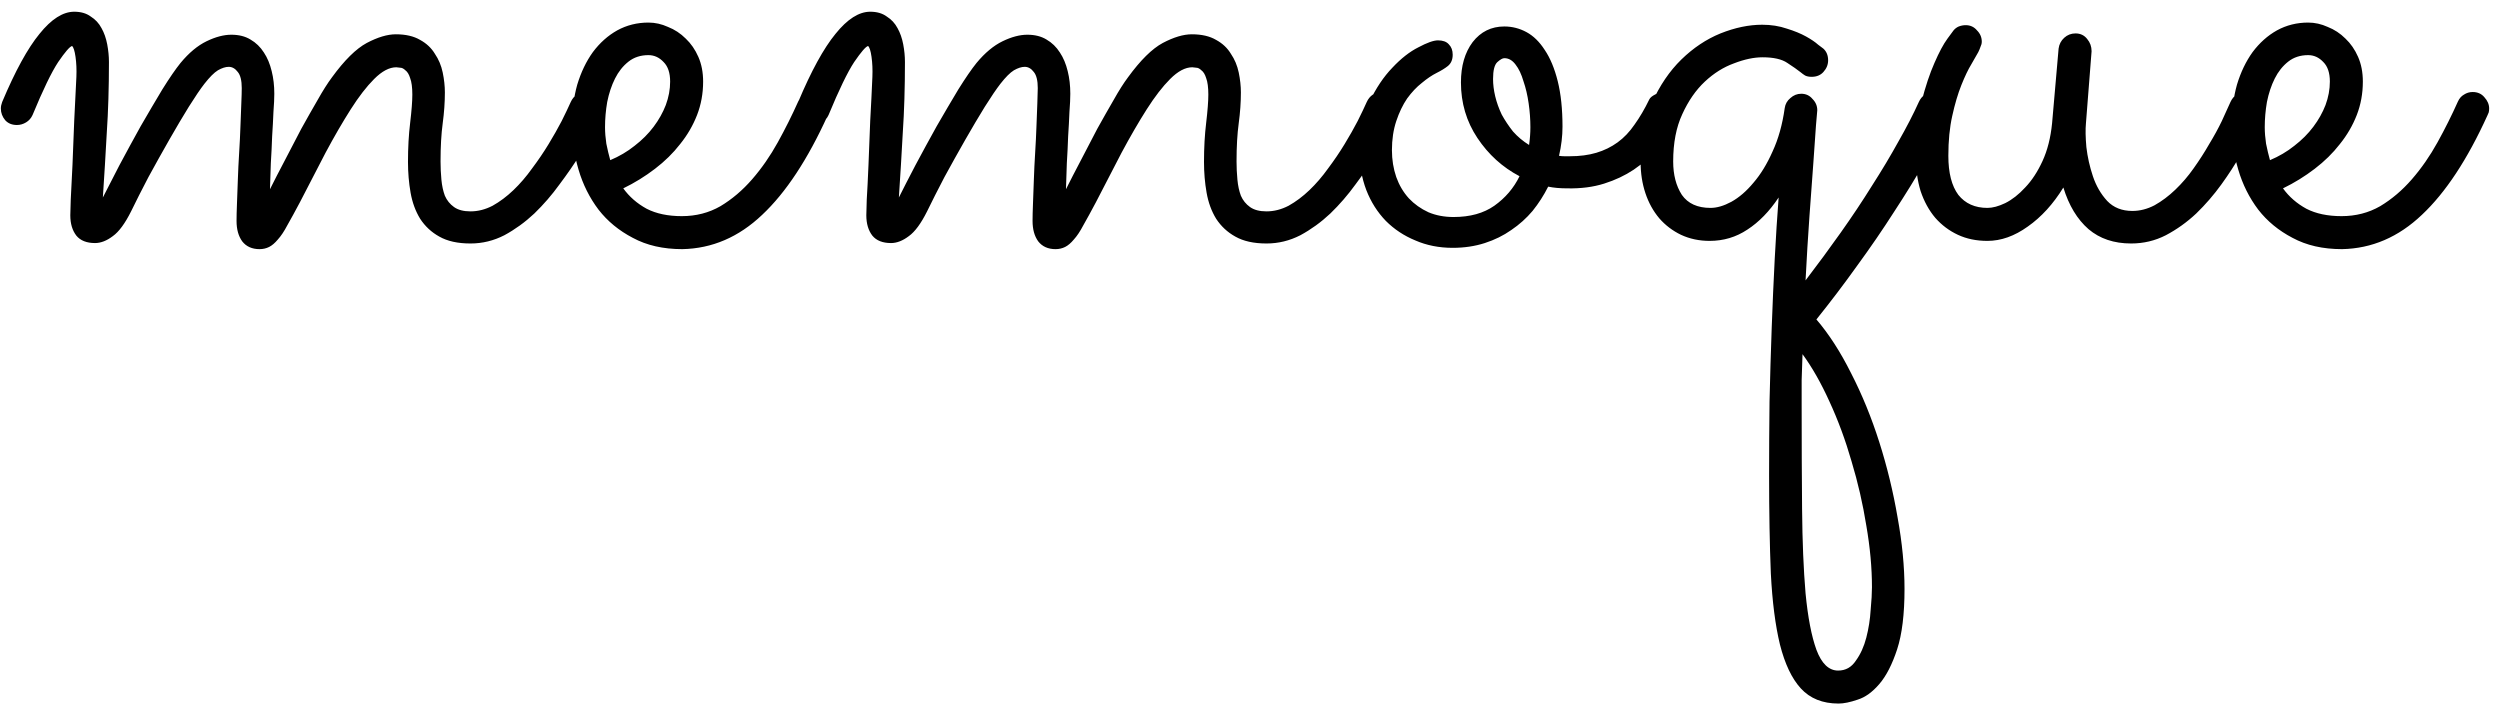
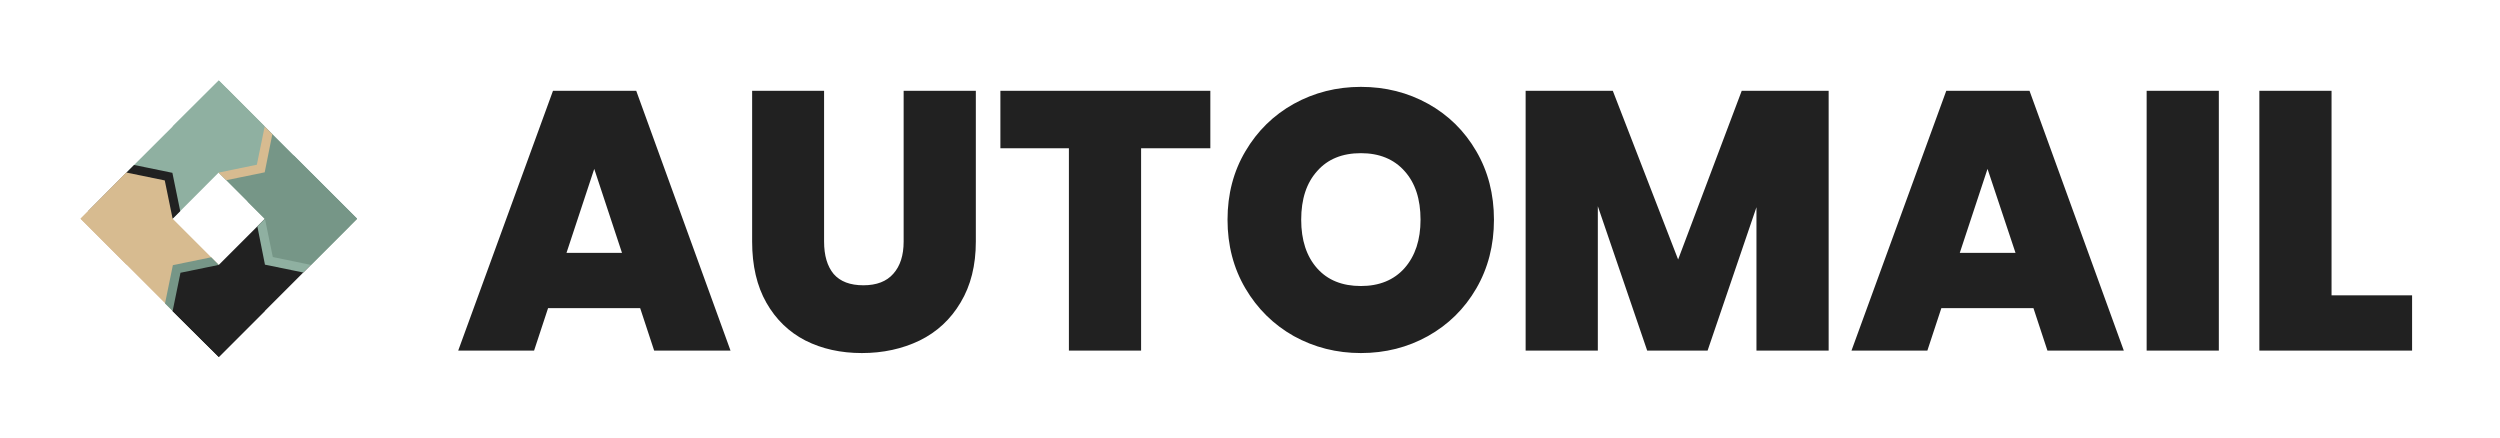
- <svg xmlns="http://www.w3.org/2000/svg" width="180" height="51" viewBox="0 0 180 51" fill="none">
-   <path d="M7.406 14.219C7.719 13.594 8.115 12.823 8.594 11.906C9.094 10.969 9.604 10.031 10.125 9.094C10.667 8.156 11.188 7.271 11.688 6.438C12.208 5.604 12.646 4.969 13 4.531C13.604 3.802 14.229 3.281 14.875 2.969C15.521 2.656 16.115 2.5 16.656 2.5C17.198 2.5 17.656 2.615 18.031 2.844C18.427 3.073 18.75 3.385 19 3.781C19.25 4.156 19.438 4.604 19.562 5.125C19.688 5.625 19.75 6.167 19.75 6.75C19.75 7.083 19.729 7.521 19.688 8.062C19.667 8.604 19.635 9.188 19.594 9.812C19.573 10.438 19.542 11.083 19.5 11.75C19.479 12.417 19.458 13.042 19.438 13.625C19.75 13 20.104 12.312 20.5 11.562C20.896 10.792 21.292 10.031 21.688 9.281C22.104 8.531 22.5 7.833 22.875 7.188C23.25 6.521 23.594 5.979 23.906 5.562C24.802 4.333 25.635 3.51 26.406 3.094C27.198 2.677 27.896 2.469 28.5 2.469C29.208 2.469 29.792 2.604 30.25 2.875C30.708 3.125 31.062 3.458 31.312 3.875C31.583 4.271 31.771 4.719 31.875 5.219C31.979 5.719 32.031 6.198 32.031 6.656C32.031 7.365 31.979 8.104 31.875 8.875C31.771 9.646 31.719 10.562 31.719 11.625C31.719 12.062 31.74 12.5 31.781 12.938C31.823 13.375 31.906 13.76 32.031 14.094C32.177 14.427 32.396 14.698 32.688 14.906C32.979 15.115 33.375 15.219 33.875 15.219C34.417 15.219 34.948 15.083 35.469 14.812C35.99 14.521 36.49 14.146 36.969 13.688C37.448 13.229 37.896 12.708 38.312 12.125C38.75 11.542 39.146 10.958 39.5 10.375C39.854 9.792 40.167 9.24 40.438 8.719C40.708 8.177 40.927 7.719 41.094 7.344C41.198 7.115 41.344 6.938 41.531 6.812C41.719 6.688 41.927 6.625 42.156 6.625C42.51 6.625 42.792 6.76 43 7.031C43.229 7.281 43.344 7.552 43.344 7.844C43.344 7.99 43.312 8.135 43.25 8.281C43.167 8.448 43 8.802 42.75 9.344C42.5 9.865 42.167 10.469 41.75 11.156C41.333 11.823 40.844 12.531 40.281 13.281C39.74 14.031 39.135 14.729 38.469 15.375C37.802 16 37.083 16.521 36.312 16.938C35.542 17.333 34.729 17.531 33.875 17.531C32.958 17.531 32.208 17.365 31.625 17.031C31.062 16.719 30.604 16.292 30.25 15.75C29.917 15.208 29.688 14.583 29.562 13.875C29.438 13.167 29.375 12.427 29.375 11.656C29.375 10.635 29.427 9.698 29.531 8.844C29.635 7.969 29.688 7.292 29.688 6.812C29.688 6.292 29.635 5.896 29.531 5.625C29.448 5.354 29.333 5.167 29.188 5.062C29.062 4.938 28.938 4.875 28.812 4.875C28.688 4.854 28.594 4.844 28.531 4.844C28.031 4.844 27.5 5.125 26.938 5.688C26.396 6.229 25.833 6.958 25.25 7.875C24.667 8.792 24.062 9.833 23.438 11C22.833 12.167 22.219 13.354 21.594 14.562C21.24 15.229 20.938 15.781 20.688 16.219C20.458 16.656 20.229 17 20 17.25C19.792 17.5 19.583 17.677 19.375 17.781C19.167 17.885 18.938 17.938 18.688 17.938C18.146 17.938 17.729 17.75 17.438 17.375C17.167 17 17.031 16.51 17.031 15.906C17.031 15.594 17.042 15.177 17.062 14.656C17.083 14.135 17.104 13.562 17.125 12.938C17.146 12.312 17.177 11.667 17.219 11C17.26 10.333 17.292 9.698 17.312 9.094C17.333 8.469 17.354 7.917 17.375 7.438C17.396 6.958 17.406 6.594 17.406 6.344C17.406 5.802 17.312 5.417 17.125 5.188C16.938 4.938 16.719 4.812 16.469 4.812C16.24 4.812 15.979 4.896 15.688 5.062C15.417 5.229 15.094 5.552 14.719 6.031C14.427 6.406 14.052 6.958 13.594 7.688C13.156 8.396 12.688 9.188 12.188 10.062C11.688 10.938 11.188 11.833 10.688 12.75C10.208 13.667 9.792 14.49 9.438 15.219C9 16.094 8.562 16.688 8.125 17C7.688 17.333 7.26 17.5 6.844 17.5C6.24 17.5 5.792 17.323 5.5 16.969C5.208 16.594 5.062 16.104 5.062 15.5C5.062 15.438 5.073 15.062 5.094 14.375C5.135 13.688 5.177 12.854 5.219 11.875C5.26 10.875 5.302 9.812 5.344 8.688C5.406 7.562 5.458 6.51 5.5 5.531C5.521 5.01 5.5 4.531 5.438 4.094C5.375 3.656 5.292 3.396 5.188 3.312C5.021 3.354 4.688 3.74 4.188 4.469C3.708 5.198 3.094 6.469 2.344 8.281C2.24 8.51 2.083 8.688 1.875 8.812C1.667 8.938 1.448 9 1.219 9C0.865 9 0.583 8.885 0.375 8.656C0.167 8.406 0.062 8.125 0.062 7.812C0.062 7.667 0.094 7.51 0.156 7.344C1.094 5.115 1.99 3.479 2.844 2.438C3.698 1.375 4.531 0.844 5.344 0.844C5.823 0.844 6.219 0.958 6.531 1.188C6.865 1.396 7.125 1.677 7.312 2.031C7.5 2.365 7.635 2.75 7.719 3.188C7.802 3.625 7.844 4.052 7.844 4.469C7.844 6.323 7.792 8.021 7.688 9.562C7.604 11.104 7.51 12.656 7.406 14.219ZM44.875 13.562C45.312 14.167 45.875 14.656 46.562 15.031C47.25 15.385 48.094 15.562 49.094 15.562C50.115 15.562 51.042 15.323 51.875 14.844C52.708 14.344 53.469 13.698 54.156 12.906C54.844 12.115 55.458 11.229 56 10.25C56.542 9.271 57.031 8.292 57.469 7.312C57.573 7.083 57.719 6.917 57.906 6.812C58.094 6.688 58.302 6.625 58.531 6.625C58.885 6.625 59.167 6.75 59.375 7C59.604 7.25 59.719 7.521 59.719 7.812C59.719 7.917 59.708 8.01 59.688 8.094C59.667 8.156 59.635 8.229 59.594 8.312C58.156 11.479 56.583 13.865 54.875 15.469C53.188 17.073 51.271 17.896 49.125 17.938C47.75 17.938 46.562 17.667 45.562 17.125C44.562 16.604 43.74 15.927 43.094 15.094C42.448 14.24 41.969 13.281 41.656 12.219C41.344 11.156 41.188 10.094 41.188 9.031C41.188 7.969 41.312 6.99 41.562 6.094C41.833 5.198 42.208 4.417 42.688 3.75C43.188 3.083 43.771 2.562 44.438 2.188C45.125 1.812 45.875 1.625 46.688 1.625C47.167 1.625 47.635 1.729 48.094 1.938C48.573 2.125 49 2.406 49.375 2.781C49.75 3.135 50.052 3.573 50.281 4.094C50.51 4.615 50.625 5.208 50.625 5.875C50.625 6.729 50.479 7.531 50.188 8.281C49.896 9.031 49.49 9.729 48.969 10.375C48.469 11.021 47.865 11.615 47.156 12.156C46.448 12.698 45.688 13.167 44.875 13.562ZM43.938 11.531C44.583 11.26 45.167 10.917 45.688 10.5C46.229 10.083 46.688 9.625 47.062 9.125C47.438 8.625 47.729 8.104 47.938 7.562C48.146 7 48.25 6.438 48.25 5.875C48.25 5.25 48.094 4.781 47.781 4.469C47.469 4.135 47.104 3.969 46.688 3.969C46.125 3.969 45.646 4.125 45.25 4.438C44.854 4.75 44.531 5.156 44.281 5.656C44.031 6.156 43.844 6.719 43.719 7.344C43.615 7.948 43.562 8.552 43.562 9.156C43.562 9.531 43.594 9.927 43.656 10.344C43.74 10.76 43.833 11.156 43.938 11.531ZM64.719 14.219C65.031 13.594 65.427 12.823 65.906 11.906C66.406 10.969 66.917 10.031 67.438 9.094C67.979 8.156 68.5 7.271 69 6.438C69.521 5.604 69.958 4.969 70.312 4.531C70.917 3.802 71.542 3.281 72.188 2.969C72.833 2.656 73.427 2.5 73.969 2.5C74.51 2.5 74.969 2.615 75.344 2.844C75.74 3.073 76.062 3.385 76.312 3.781C76.562 4.156 76.75 4.604 76.875 5.125C77 5.625 77.062 6.167 77.062 6.75C77.062 7.083 77.042 7.521 77 8.062C76.979 8.604 76.948 9.188 76.906 9.812C76.885 10.438 76.854 11.083 76.812 11.75C76.792 12.417 76.771 13.042 76.75 13.625C77.062 13 77.417 12.312 77.812 11.562C78.208 10.792 78.604 10.031 79 9.281C79.417 8.531 79.812 7.833 80.188 7.188C80.562 6.521 80.906 5.979 81.219 5.562C82.115 4.333 82.948 3.51 83.719 3.094C84.51 2.677 85.208 2.469 85.812 2.469C86.521 2.469 87.104 2.604 87.562 2.875C88.021 3.125 88.375 3.458 88.625 3.875C88.896 4.271 89.083 4.719 89.188 5.219C89.292 5.719 89.344 6.198 89.344 6.656C89.344 7.365 89.292 8.104 89.188 8.875C89.083 9.646 89.031 10.562 89.031 11.625C89.031 12.062 89.052 12.5 89.094 12.938C89.135 13.375 89.219 13.76 89.344 14.094C89.49 14.427 89.708 14.698 90 14.906C90.292 15.115 90.688 15.219 91.188 15.219C91.729 15.219 92.26 15.083 92.781 14.812C93.302 14.521 93.802 14.146 94.281 13.688C94.76 13.229 95.208 12.708 95.625 12.125C96.062 11.542 96.458 10.958 96.812 10.375C97.167 9.792 97.479 9.24 97.75 8.719C98.021 8.177 98.24 7.719 98.406 7.344C98.51 7.115 98.656 6.938 98.844 6.812C99.031 6.688 99.24 6.625 99.469 6.625C99.823 6.625 100.104 6.76 100.312 7.031C100.542 7.281 100.656 7.552 100.656 7.844C100.656 7.99 100.625 8.135 100.562 8.281C100.479 8.448 100.312 8.802 100.062 9.344C99.812 9.865 99.479 10.469 99.062 11.156C98.646 11.823 98.156 12.531 97.594 13.281C97.052 14.031 96.448 14.729 95.781 15.375C95.115 16 94.396 16.521 93.625 16.938C92.854 17.333 92.042 17.531 91.188 17.531C90.271 17.531 89.521 17.365 88.938 17.031C88.375 16.719 87.917 16.292 87.562 15.75C87.229 15.208 87 14.583 86.875 13.875C86.75 13.167 86.688 12.427 86.688 11.656C86.688 10.635 86.74 9.698 86.844 8.844C86.948 7.969 87 7.292 87 6.812C87 6.292 86.948 5.896 86.844 5.625C86.76 5.354 86.646 5.167 86.5 5.062C86.375 4.938 86.25 4.875 86.125 4.875C86 4.854 85.906 4.844 85.844 4.844C85.344 4.844 84.812 5.125 84.25 5.688C83.708 6.229 83.146 6.958 82.562 7.875C81.979 8.792 81.375 9.833 80.75 11C80.146 12.167 79.531 13.354 78.906 14.562C78.552 15.229 78.25 15.781 78 16.219C77.771 16.656 77.542 17 77.312 17.25C77.104 17.5 76.896 17.677 76.688 17.781C76.479 17.885 76.25 17.938 76 17.938C75.458 17.938 75.042 17.75 74.75 17.375C74.479 17 74.344 16.51 74.344 15.906C74.344 15.594 74.354 15.177 74.375 14.656C74.396 14.135 74.417 13.562 74.438 12.938C74.458 12.312 74.49 11.667 74.531 11C74.573 10.333 74.604 9.698 74.625 9.094C74.646 8.469 74.667 7.917 74.688 7.438C74.708 6.958 74.719 6.594 74.719 6.344C74.719 5.802 74.625 5.417 74.438 5.188C74.25 4.938 74.031 4.812 73.781 4.812C73.552 4.812 73.292 4.896 73 5.062C72.729 5.229 72.406 5.552 72.031 6.031C71.74 6.406 71.365 6.958 70.906 7.688C70.469 8.396 70 9.188 69.5 10.062C69 10.938 68.5 11.833 68 12.75C67.521 13.667 67.104 14.49 66.75 15.219C66.312 16.094 65.875 16.688 65.438 17C65 17.333 64.573 17.5 64.156 17.5C63.552 17.5 63.104 17.323 62.812 16.969C62.521 16.594 62.375 16.104 62.375 15.5C62.375 15.438 62.385 15.062 62.406 14.375C62.448 13.688 62.49 12.854 62.531 11.875C62.573 10.875 62.615 9.812 62.656 8.688C62.719 7.562 62.771 6.51 62.812 5.531C62.833 5.01 62.812 4.531 62.75 4.094C62.688 3.656 62.604 3.396 62.5 3.312C62.333 3.354 62 3.74 61.5 4.469C61.021 5.198 60.406 6.469 59.656 8.281C59.552 8.51 59.396 8.688 59.188 8.812C58.979 8.938 58.76 9 58.531 9C58.177 9 57.896 8.885 57.688 8.656C57.479 8.406 57.375 8.125 57.375 7.812C57.375 7.667 57.406 7.51 57.469 7.344C58.406 5.115 59.302 3.479 60.156 2.438C61.01 1.375 61.844 0.844 62.656 0.844C63.135 0.844 63.531 0.958 63.844 1.188C64.177 1.396 64.438 1.677 64.625 2.031C64.812 2.365 64.948 2.75 65.031 3.188C65.115 3.625 65.156 4.052 65.156 4.469C65.156 6.323 65.104 8.021 65 9.562C64.917 11.104 64.823 12.656 64.719 14.219ZM112.844 13.562C112.323 13.562 111.865 13.521 111.469 13.438C111.156 14.062 110.781 14.646 110.344 15.188C109.906 15.708 109.396 16.167 108.812 16.562C108.25 16.958 107.615 17.271 106.906 17.5C106.198 17.729 105.427 17.844 104.594 17.844C103.615 17.844 102.719 17.667 101.906 17.312C101.094 16.979 100.385 16.51 99.781 15.906C99.177 15.281 98.708 14.542 98.375 13.688C98.042 12.812 97.875 11.854 97.875 10.812C97.875 9.479 98.115 8.323 98.594 7.344C99.073 6.344 99.625 5.521 100.25 4.875C100.875 4.208 101.5 3.719 102.125 3.406C102.75 3.073 103.219 2.906 103.531 2.906C103.885 2.906 104.146 3 104.312 3.188C104.5 3.375 104.594 3.625 104.594 3.938C104.594 4.292 104.479 4.562 104.25 4.75C104.042 4.917 103.771 5.083 103.438 5.25C103.104 5.417 102.75 5.656 102.375 5.969C102 6.26 101.646 6.635 101.312 7.094C101 7.552 100.74 8.094 100.531 8.719C100.323 9.344 100.219 10.042 100.219 10.812C100.219 11.5 100.323 12.146 100.531 12.75C100.74 13.333 101.042 13.844 101.438 14.281C101.833 14.698 102.302 15.031 102.844 15.281C103.385 15.51 103.99 15.625 104.656 15.625C105.844 15.625 106.823 15.354 107.594 14.812C108.385 14.25 108.99 13.542 109.406 12.688C108.177 12.042 107.167 11.125 106.375 9.938C105.583 8.75 105.188 7.417 105.188 5.938C105.188 4.75 105.469 3.781 106.031 3.031C106.615 2.281 107.375 1.906 108.312 1.906C108.875 1.906 109.406 2.042 109.906 2.312C110.406 2.583 110.844 3.01 111.219 3.594C111.615 4.177 111.927 4.927 112.156 5.844C112.385 6.76 112.5 7.854 112.5 9.125C112.5 9.792 112.417 10.49 112.25 11.219C112.375 11.24 112.5 11.25 112.625 11.25C112.75 11.25 112.885 11.25 113.031 11.25C113.74 11.25 114.375 11.167 114.938 11C115.5 10.833 116.01 10.583 116.469 10.25C116.927 9.917 117.333 9.49 117.688 8.969C118.062 8.448 118.417 7.844 118.75 7.156C118.812 7.031 118.948 6.917 119.156 6.812C119.365 6.688 119.573 6.625 119.781 6.625C120.052 6.625 120.302 6.74 120.531 6.969C120.781 7.177 120.906 7.458 120.906 7.812C120.906 7.979 120.865 8.167 120.781 8.375C120.698 8.562 120.615 8.74 120.531 8.906C120.177 9.531 119.76 10.135 119.281 10.719C118.823 11.281 118.271 11.781 117.625 12.219C117 12.635 116.292 12.969 115.5 13.219C114.708 13.469 113.823 13.583 112.844 13.562ZM107.5 5.688C107.5 6.083 107.552 6.5 107.656 6.938C107.76 7.375 107.917 7.812 108.125 8.25C108.354 8.667 108.625 9.073 108.938 9.469C109.271 9.844 109.656 10.167 110.094 10.438C110.156 10 110.188 9.573 110.188 9.156C110.188 8.594 110.146 8.021 110.062 7.438C109.979 6.854 109.854 6.323 109.688 5.844C109.542 5.344 109.354 4.948 109.125 4.656C108.896 4.344 108.625 4.188 108.312 4.188C108.188 4.188 108.021 4.281 107.812 4.469C107.604 4.656 107.5 5.062 107.5 5.688ZM130 20.188C130.875 19.042 131.719 17.896 132.531 16.75C133.344 15.604 134.094 14.479 134.781 13.375C135.49 12.271 136.125 11.208 136.688 10.188C137.271 9.167 137.76 8.219 138.156 7.344C138.26 7.115 138.396 6.948 138.562 6.844C138.75 6.719 138.958 6.656 139.188 6.656C139.542 6.656 139.833 6.781 140.062 7.031C140.292 7.26 140.406 7.531 140.406 7.844C140.406 7.99 140.375 8.135 140.312 8.281C139.854 9.302 139.292 10.406 138.625 11.594C137.958 12.76 137.208 13.979 136.375 15.25C135.562 16.521 134.677 17.812 133.719 19.125C132.781 20.438 131.802 21.729 130.781 23C131.677 24.042 132.51 25.333 133.281 26.875C134.073 28.417 134.75 30.073 135.312 31.844C135.875 33.615 136.312 35.417 136.625 37.25C136.958 39.083 137.125 40.802 137.125 42.406C137.125 44.219 136.948 45.667 136.594 46.75C136.24 47.833 135.812 48.667 135.312 49.25C134.812 49.833 134.292 50.208 133.75 50.375C133.208 50.562 132.75 50.656 132.375 50.656C131.229 50.656 130.323 50.292 129.656 49.562C129.01 48.854 128.51 47.802 128.156 46.406C127.823 45.031 127.604 43.323 127.5 41.281C127.417 39.24 127.375 36.885 127.375 34.219C127.375 32.469 127.385 30.698 127.406 28.906C127.448 27.115 127.5 25.354 127.562 23.625C127.625 21.896 127.698 20.229 127.781 18.625C127.865 17.042 127.958 15.573 128.062 14.219C127.396 15.219 126.646 15.99 125.812 16.531C125 17.073 124.094 17.344 123.094 17.344C122.344 17.344 121.656 17.198 121.031 16.906C120.427 16.615 119.906 16.219 119.469 15.719C119.031 15.198 118.698 14.594 118.469 13.906C118.24 13.219 118.125 12.479 118.125 11.688C118.125 10.062 118.396 8.635 118.938 7.406C119.5 6.156 120.208 5.115 121.062 4.281C121.917 3.448 122.854 2.823 123.875 2.406C124.917 1.99 125.917 1.781 126.875 1.781C127.521 1.781 128.115 1.875 128.656 2.062C129.198 2.229 129.656 2.417 130.031 2.625C130.406 2.833 130.698 3.031 130.906 3.219C131.135 3.385 131.26 3.479 131.281 3.5C131.51 3.708 131.625 3.99 131.625 4.344C131.625 4.656 131.51 4.938 131.281 5.188C131.073 5.417 130.792 5.531 130.438 5.531C130.25 5.531 130.094 5.5 129.969 5.438C129.865 5.375 129.75 5.292 129.625 5.188C129.417 5.021 129.104 4.802 128.688 4.531C128.292 4.26 127.698 4.125 126.906 4.125C126.281 4.125 125.594 4.271 124.844 4.562C124.094 4.833 123.396 5.271 122.75 5.875C122.104 6.479 121.562 7.26 121.125 8.219C120.688 9.156 120.469 10.292 120.469 11.625C120.469 12.583 120.677 13.385 121.094 14.031C121.531 14.656 122.219 14.969 123.156 14.969C123.615 14.969 124.115 14.823 124.656 14.531C125.219 14.219 125.75 13.76 126.25 13.156C126.771 12.552 127.229 11.802 127.625 10.906C128.042 10.01 128.333 8.969 128.5 7.781C128.542 7.49 128.677 7.25 128.906 7.062C129.135 6.854 129.396 6.75 129.688 6.75C130.021 6.75 130.292 6.875 130.5 7.125C130.729 7.354 130.844 7.625 130.844 7.938C130.844 7.979 130.812 8.344 130.75 9.031C130.708 9.698 130.646 10.594 130.562 11.719C130.479 12.823 130.385 14.104 130.281 15.562C130.177 17.021 130.083 18.562 130 20.188ZM129.781 25.5C129.76 26.146 129.74 26.771 129.719 27.375C129.719 27.979 129.719 28.573 129.719 29.156C129.719 31.844 129.729 34.344 129.75 36.656C129.771 38.99 129.854 41.01 130 42.719C130.167 44.448 130.427 45.802 130.781 46.781C131.156 47.781 131.677 48.281 132.344 48.281C132.885 48.281 133.312 48.042 133.625 47.562C133.958 47.104 134.208 46.552 134.375 45.906C134.542 45.26 134.646 44.594 134.688 43.906C134.75 43.24 134.781 42.698 134.781 42.281C134.781 40.885 134.646 39.406 134.375 37.844C134.125 36.281 133.771 34.74 133.312 33.219C132.875 31.698 132.344 30.26 131.719 28.906C131.115 27.573 130.469 26.438 129.781 25.5ZM148.562 13.5C147.833 14.688 146.979 15.625 146 16.312C145.042 17 144.073 17.344 143.094 17.344C142.302 17.344 141.594 17.198 140.969 16.906C140.344 16.615 139.802 16.208 139.344 15.688C138.885 15.146 138.531 14.5 138.281 13.75C138.052 13 137.938 12.156 137.938 11.219C137.938 9.76 138.073 8.469 138.344 7.344C138.635 6.219 138.948 5.281 139.281 4.531C139.615 3.76 139.927 3.177 140.219 2.781C140.51 2.385 140.656 2.188 140.656 2.188C140.76 2.062 140.885 1.969 141.031 1.906C141.198 1.844 141.365 1.812 141.531 1.812C141.865 1.812 142.135 1.938 142.344 2.188C142.573 2.417 142.688 2.688 142.688 3C142.688 3.125 142.656 3.25 142.594 3.375C142.552 3.5 142.5 3.625 142.438 3.75C142.333 3.938 142.167 4.229 141.938 4.625C141.708 5 141.469 5.5 141.219 6.125C140.969 6.75 140.75 7.49 140.562 8.344C140.375 9.177 140.281 10.135 140.281 11.219C140.281 12.448 140.521 13.385 141 14.031C141.5 14.656 142.198 14.969 143.094 14.969C143.469 14.969 143.896 14.854 144.375 14.625C144.875 14.375 145.354 14 145.812 13.5C146.292 13 146.708 12.365 147.062 11.594C147.417 10.823 147.646 9.917 147.75 8.875L148.219 3.5C148.26 3.188 148.396 2.927 148.625 2.719C148.854 2.51 149.125 2.406 149.438 2.406C149.792 2.406 150.073 2.542 150.281 2.812C150.49 3.062 150.594 3.354 150.594 3.688L150.188 8.875C150.146 9.312 150.156 9.885 150.219 10.594C150.302 11.302 150.458 12 150.688 12.688C150.917 13.375 151.26 13.969 151.719 14.469C152.177 14.948 152.781 15.188 153.531 15.188C154.073 15.188 154.604 15.052 155.125 14.781C155.646 14.49 156.146 14.115 156.625 13.656C157.104 13.198 157.542 12.688 157.938 12.125C158.354 11.542 158.729 10.958 159.062 10.375C159.417 9.792 159.719 9.24 159.969 8.719C160.219 8.177 160.427 7.719 160.594 7.344C160.698 7.115 160.844 6.938 161.031 6.812C161.219 6.688 161.427 6.625 161.656 6.625C162.031 6.625 162.323 6.75 162.531 7C162.74 7.25 162.844 7.521 162.844 7.812C162.844 7.979 162.812 8.135 162.75 8.281C162.667 8.448 162.5 8.802 162.25 9.344C162.021 9.865 161.708 10.469 161.312 11.156C160.938 11.823 160.479 12.531 159.938 13.281C159.396 14.031 158.792 14.729 158.125 15.375C157.458 16 156.729 16.521 155.938 16.938C155.167 17.333 154.333 17.531 153.438 17.531C152.208 17.531 151.188 17.188 150.375 16.5C149.562 15.792 148.958 14.792 148.562 13.5ZM164.375 13.562C164.812 14.167 165.375 14.656 166.062 15.031C166.75 15.385 167.594 15.562 168.594 15.562C169.615 15.562 170.542 15.323 171.375 14.844C172.208 14.344 172.969 13.698 173.656 12.906C174.344 12.115 174.958 11.229 175.5 10.25C176.042 9.271 176.531 8.292 176.969 7.312C177.073 7.083 177.219 6.917 177.406 6.812C177.594 6.688 177.802 6.625 178.031 6.625C178.385 6.625 178.667 6.75 178.875 7C179.104 7.25 179.219 7.521 179.219 7.812C179.219 7.917 179.208 8.01 179.188 8.094C179.167 8.156 179.135 8.229 179.094 8.312C177.656 11.479 176.083 13.865 174.375 15.469C172.688 17.073 170.771 17.896 168.625 17.938C167.25 17.938 166.062 17.667 165.062 17.125C164.062 16.604 163.24 15.927 162.594 15.094C161.948 14.24 161.469 13.281 161.156 12.219C160.844 11.156 160.688 10.094 160.688 9.031C160.688 7.969 160.812 6.99 161.062 6.094C161.333 5.198 161.708 4.417 162.188 3.75C162.688 3.083 163.271 2.562 163.938 2.188C164.625 1.812 165.375 1.625 166.188 1.625C166.667 1.625 167.135 1.729 167.594 1.938C168.073 2.125 168.5 2.406 168.875 2.781C169.25 3.135 169.552 3.573 169.781 4.094C170.01 4.615 170.125 5.208 170.125 5.875C170.125 6.729 169.979 7.531 169.688 8.281C169.396 9.031 168.99 9.729 168.469 10.375C167.969 11.021 167.365 11.615 166.656 12.156C165.948 12.698 165.188 13.167 164.375 13.562ZM163.438 11.531C164.083 11.26 164.667 10.917 165.188 10.5C165.729 10.083 166.188 9.625 166.562 9.125C166.938 8.625 167.229 8.104 167.438 7.562C167.646 7 167.75 6.438 167.75 5.875C167.75 5.25 167.594 4.781 167.281 4.469C166.969 4.135 166.604 3.969 166.188 3.969C165.625 3.969 165.146 4.125 164.75 4.438C164.354 4.75 164.031 5.156 163.781 5.656C163.531 6.156 163.344 6.719 163.219 7.344C163.115 7.948 163.062 8.552 163.062 9.156C163.062 9.531 163.094 9.927 163.156 10.344C163.24 10.76 163.333 11.156 163.438 11.531Z" fill="black" />
+ <svg xmlns="http://www.w3.org/2000/svg" version="1.1" viewBox="0 0 10.181 1.782">
+   <g transform="matrix(1,0,0,1,1.85399,0.3537797)">
+     <g>
+       <path d=" M 0.753 0.901 L 0.378 0.901 L 0.321 1.074 L 0.012 1.074 L 0.398 0.016 L 0.737 0.016 L 1.121 1.074 L 0.81 1.074 L 0.753 0.901 M 0.679 0.676 L 0.566 0.334 L 0.453 0.676 L 0.679 0.676 M 1.502 0.016 L 1.502 0.63 Q 1.502 0.715 1.541 0.762 Q 1.581 0.808 1.662 0.808 Q 1.743 0.808 1.784 0.761 Q 1.826 0.714 1.826 0.63 L 1.826 0.016 L 2.12 0.016 L 2.12 0.63 Q 2.12 0.775 2.058 0.878 Q 1.997 0.981 1.891 1.033 Q 1.785 1.084 1.656 1.084 Q 1.527 1.084 1.426 1.033 Q 1.325 0.981 1.267 0.879 Q 1.209 0.777 1.209 0.63 L 1.209 0.016 L 1.502 0.016 M 3.075 0.016 L 3.075 0.25 L 2.793 0.25 L 2.793 1.074 L 2.499 1.074 L 2.499 0.25 L 2.22 0.25 L 2.22 0.016 L 3.075 0.016 M 3.415 1.015 Q 3.291 0.945 3.218 0.821 Q 3.145 0.697 3.145 0.541 Q 3.145 0.385 3.218 0.262 Q 3.291 0.138 3.415 0.069 Q 3.54 -2.220446049250313e-16 3.688 -2.220446049250313e-16 Q 3.838 -2.220446049250313e-16 3.962 0.069 Q 4.086 0.138 4.158 0.262 Q 4.23 0.385 4.23 0.541 Q 4.23 0.697 4.158 0.821 Q 4.086 0.945 3.961 1.015 Q 3.837 1.084 3.688 1.084 Q 3.54 1.084 3.415 1.015 M 3.866 0.738 Q 3.931 0.664 3.931 0.541 Q 3.931 0.415 3.866 0.343 Q 3.801 0.27 3.688 0.27 Q 3.574 0.27 3.51 0.343 Q 3.445 0.415 3.445 0.541 Q 3.445 0.666 3.51 0.739 Q 3.574 0.811 3.688 0.811 Q 3.801 0.811 3.866 0.738 M 5.593 0.016 L 5.593 1.074 L 5.299 1.074 L 5.299 0.49 L 5.1 1.074 L 4.854 1.074 L 4.653 0.486 L 4.653 1.074 L 4.359 1.074 L 4.359 0.016 L 4.714 0.016 L 4.98 0.703 L 5.239 0.016 L 5.593 0.016 M 6.427 0.901 L 6.052 0.901 L 5.995 1.074 L 5.686 1.074 L 6.072 0.016 L 6.411 0.016 L 6.795 1.074 L 6.484 1.074 L 6.427 0.901 M 6.354 0.676 L 6.24 0.334 L 6.127 0.676 L 6.354 0.676 M 7.182 0.016 L 7.182 1.074 L 6.888 1.074 L 6.888 0.016 L 7.182 0.016 M 7.641 0.849 L 7.969 0.849 L 7.969 1.074 L 7.347 1.074 L 7.347 0.016 L 7.641 0.016 L 7.641 0.849" fill="#212121" fill-rule="nonzero" />
+     </g>
+     <g />
+     <g clip-path="url(#SvgjsClipPath1003)">
+       <g clip-path="url(#SvgjsClipPath10014fbf1121-b950-416d-8265-75e64ca027b6)">
+         <path d=" M -0.4 0.537 L -0.588 0.725 L -0.963 0.35 L -0.775 0.162 Z" fill="#769687" transform="matrix(1,0,0,1,0,0)" fill-rule="nonzero" />
+       </g>
+       <g clip-path="url(#SvgjsClipPath10014fbf1121-b950-416d-8265-75e64ca027b6)">
+         <path d=" M -0.932 0.38 L -0.944 0.369 L -1.12 0.193 L -0.932 0.005 L -0.745 0.193 L -0.776 0.348 Z" fill="#d7bb90" transform="matrix(1,0,0,1,0,0)" fill-rule="nonzero" />
+       </g>
+       <g clip-path="url(#SvgjsClipPath10014fbf1121-b950-416d-8265-75e64ca027b6)">
+         <path d=" M -0.963 0.349 L -0.975 0.338 L -1.151 0.161 L -0.963 -0.026 L -0.776 0.161 L -0.808 0.317 Z" fill="#8fb0a1" transform="matrix(1,0,0,1,0,0)" fill-rule="nonzero" />
+       </g>
+       <g clip-path="url(#SvgjsClipPath10014fbf1121-b950-416d-8265-75e64ca027b6)">
+         <path d=" M -0.963 -0.026 L -0.776 0.161 L -1.151 0.537 L -1.339 0.349 Z" fill="#8fb0a1" transform="matrix(1,0,0,1,0,0)" fill-rule="nonzero" />
+       </g>
+       <g clip-path="url(#SvgjsClipPath10014fbf1121-b950-416d-8265-75e64ca027b6)">
+         <path d=" M -1.12 0.506 L -1.131 0.517 L -1.308 0.693 L -1.495 0.506 L -1.308 0.318 L -1.152 0.35 Z" fill="#212121" transform="matrix(1,0,0,1,0,0)" fill-rule="nonzero" />
+       </g>
+       <g clip-path="url(#SvgjsClipPath10014fbf1121-b950-416d-8265-75e64ca027b6)">
+         <path d=" M -1.151 0.537 L -1.163 0.548 L -1.339 0.724 L -1.526 0.537 L -1.339 0.349 L -1.183 0.381 Z" fill="#d7bb90" transform="matrix(1,0,0,1,0,0)" fill-rule="nonzero" />
+       </g>
+       <g clip-path="url(#SvgjsClipPath10014fbf1121-b950-416d-8265-75e64ca027b6)">
+         <path d=" M -1.526 0.537 L -1.339 0.349 L -0.964 0.724 L -1.151 0.912 Z" fill="#d7bb90" transform="matrix(1,0,0,1,0,0)" fill-rule="nonzero" />
+       </g>
+       <g clip-path="url(#SvgjsClipPath10014fbf1121-b950-416d-8265-75e64ca027b6)">
+         <path d=" M -0.994 0.694 L -0.983 0.705 L -0.807 0.882 L -0.994 1.069 L -1.182 0.882 L -1.15 0.726 Z" fill="#769687" transform="matrix(1,0,0,1,0,0)" fill-rule="nonzero" />
+       </g>
+       <g clip-path="url(#SvgjsClipPath10014fbf1121-b950-416d-8265-75e64ca027b6)">
+         <path d=" M -0.963 0.725 L -0.952 0.736 L -0.776 0.913 L -0.963 1.1 L -1.151 0.913 L -1.119 0.757 Z" fill="#212121" transform="matrix(1,0,0,1,0,0)" fill-rule="nonzero" />
+       </g>
+       <g clip-path="url(#SvgjsClipPath10014fbf1121-b950-416d-8265-75e64ca027b6)">
+         <path d=" M -0.963 1.1 L -1.151 0.913 L -0.775 0.537 L -0.588 0.725 Z" fill="#212121" transform="matrix(1,0,0,1,0,0)" fill-rule="nonzero" />
+       </g>
+       <g clip-path="url(#SvgjsClipPath10014fbf1121-b950-416d-8265-75e64ca027b6)">
+         <path d=" M -0.806 0.568 L -0.795 0.557 L -0.619 0.381 L -0.431 0.568 L -0.619 0.756 L -0.775 0.724 Z" fill="#8fb0a1" transform="matrix(1,0,0,1,0,0)" fill-rule="nonzero" />
+       </g>
+       <g clip-path="url(#SvgjsClipPath10014fbf1121-b950-416d-8265-75e64ca027b6)">
+         <path d=" M -0.775 0.537 L -0.764 0.526 L -0.588 0.35 L -0.4 0.537 L -0.588 0.725 L -0.743 0.693 Z" fill="#769687" transform="matrix(1,0,0,1,0,0)" fill-rule="nonzero" />
+       </g>
+       <g clip-path="url(#SvgjsClipPath10014fbf1121-b950-416d-8265-75e64ca027b6)">
+         <path d=" M -0.4 0.537 L -0.588 0.725 L -0.846 0.467 L -0.658 0.279 Z" fill="#769687" transform="matrix(1,0,0,1,0,0)" fill-rule="nonzero" />
+       </g>
+     </g>
+   </g>
+   <defs>
+     <clipPath id="SvgjsClipPath1003">
+       <path d=" M -1.526 -0.026 h 1.126 v 1.126 h -1.126 Z" />
+     </clipPath>
+     <clipPath id="SvgjsClipPath10014fbf1121-b950-416d-8265-75e64ca027b6">
+       <path d=" M -1.526 -0.026 L -0.4 -0.026 L -0.4 1.1 L -1.526 1.1 Z" />
+     </clipPath>
+   </defs>
</svg>
